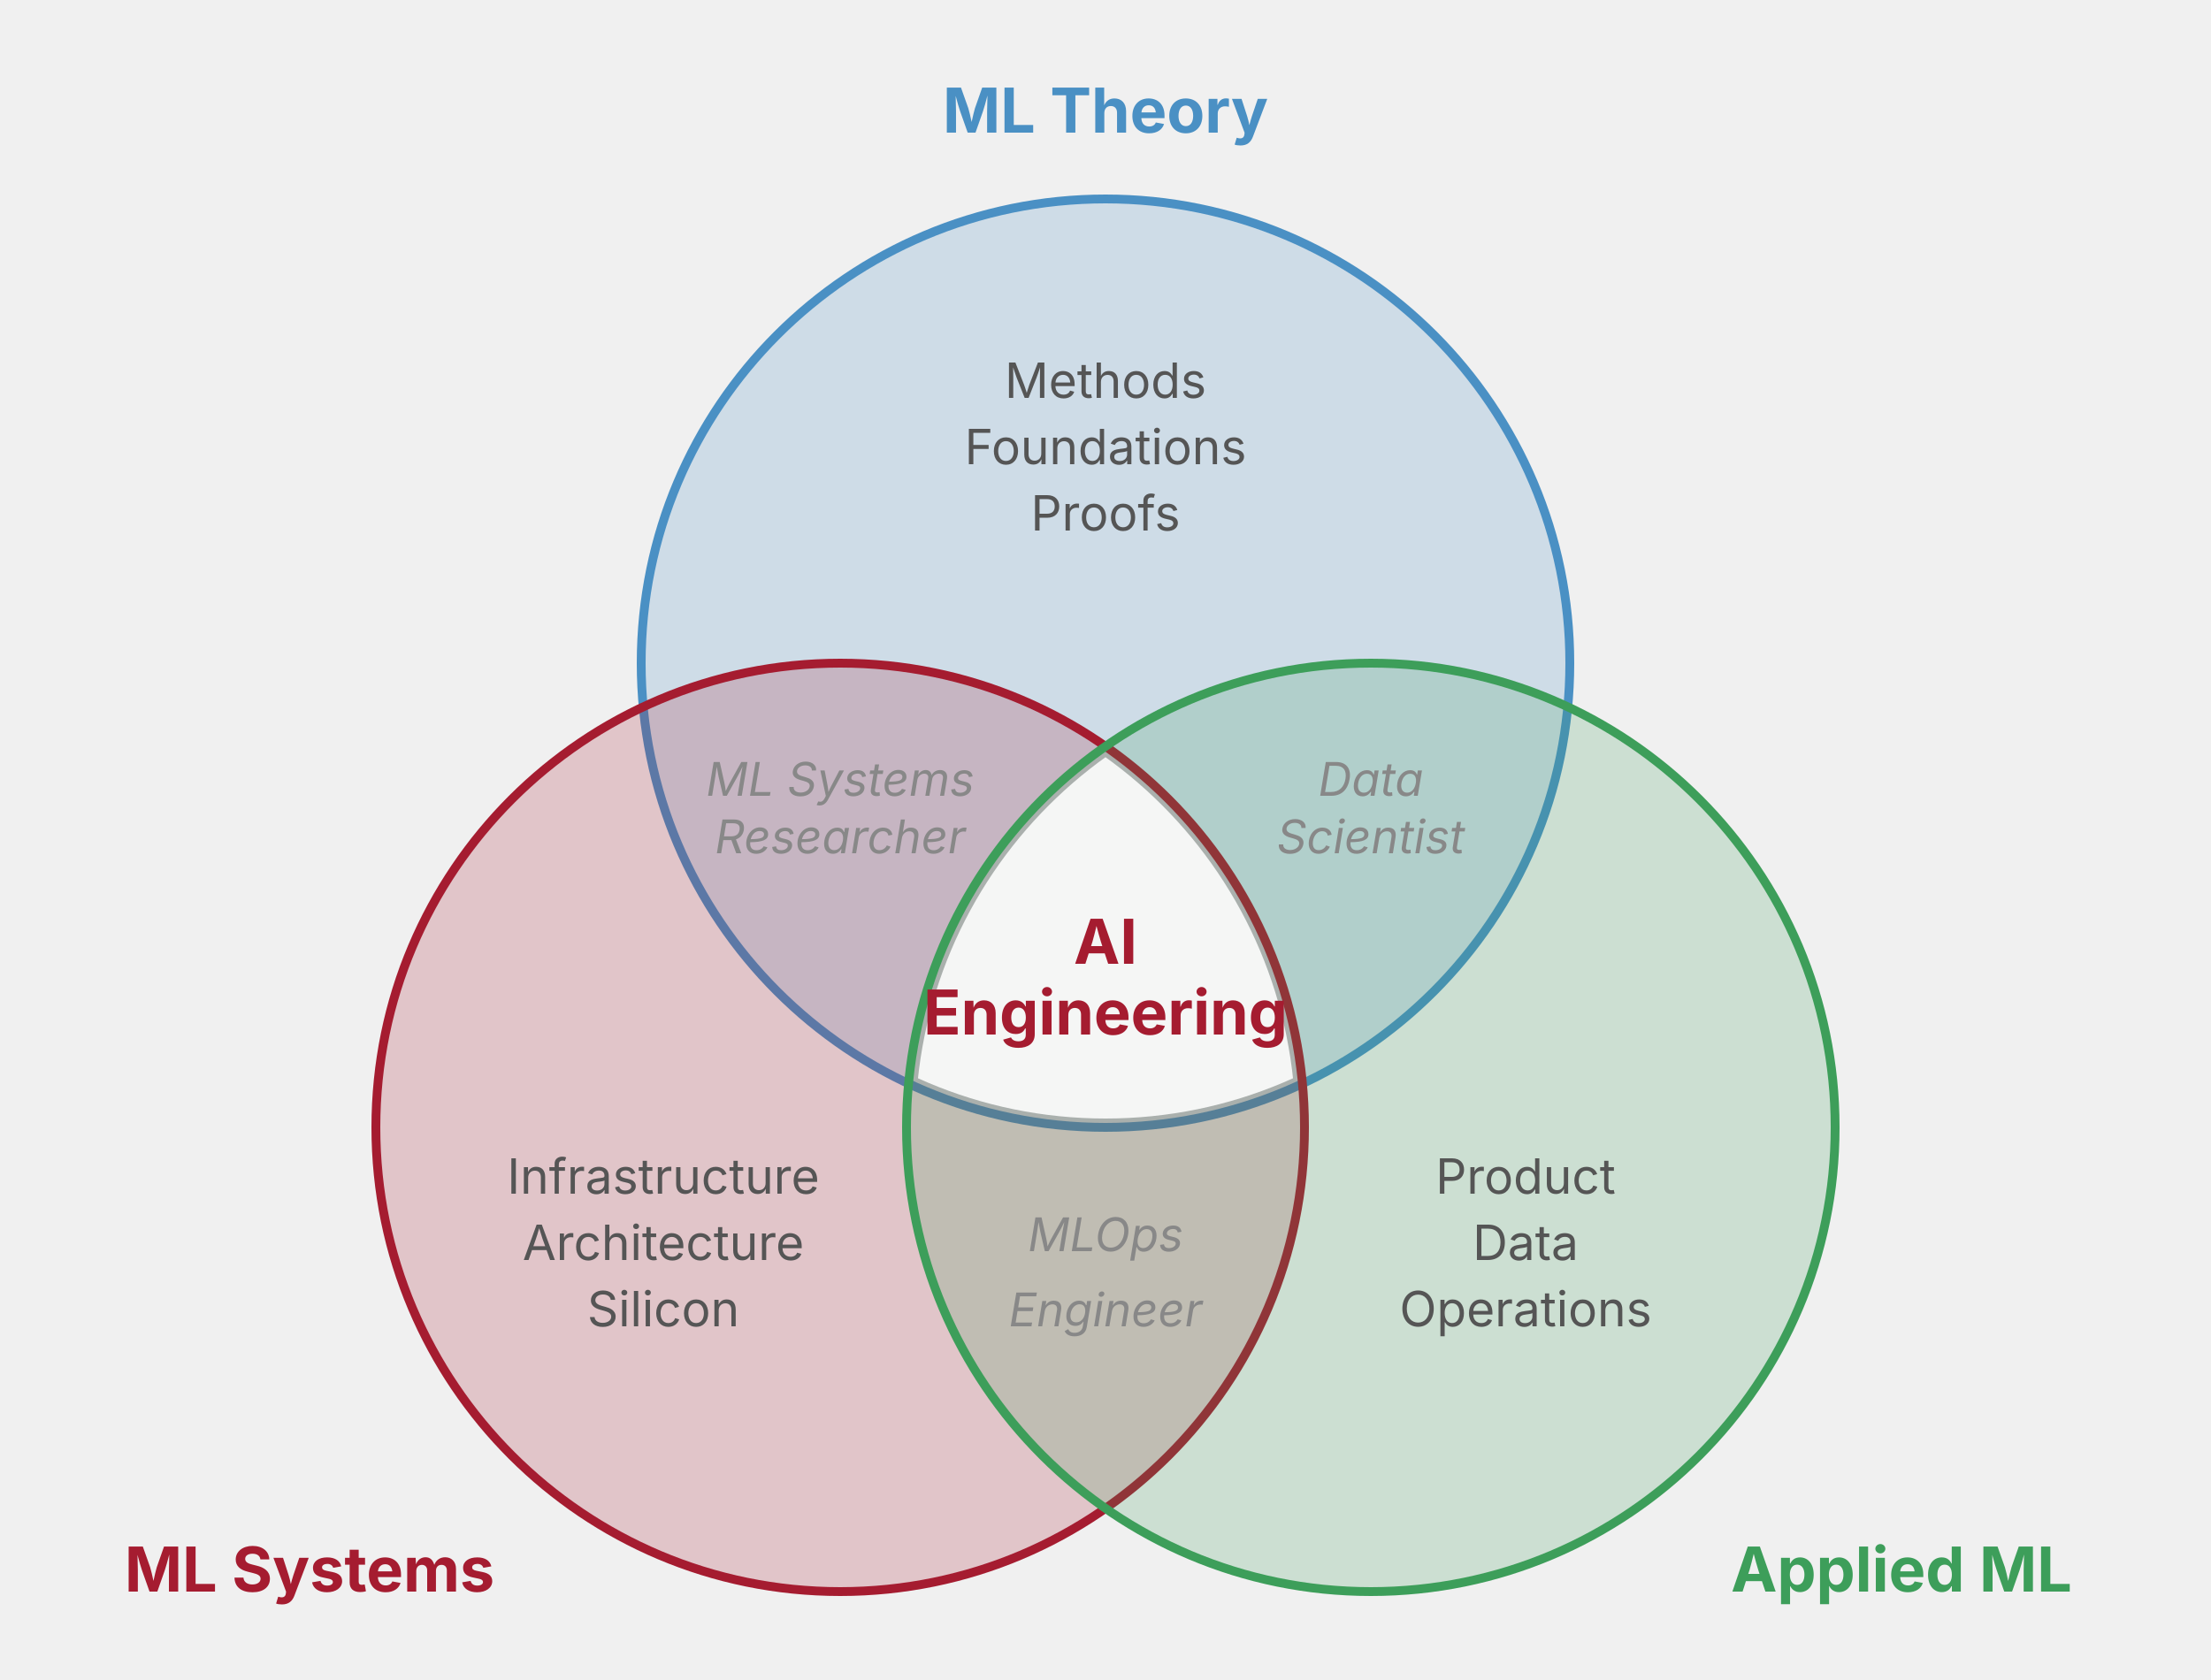
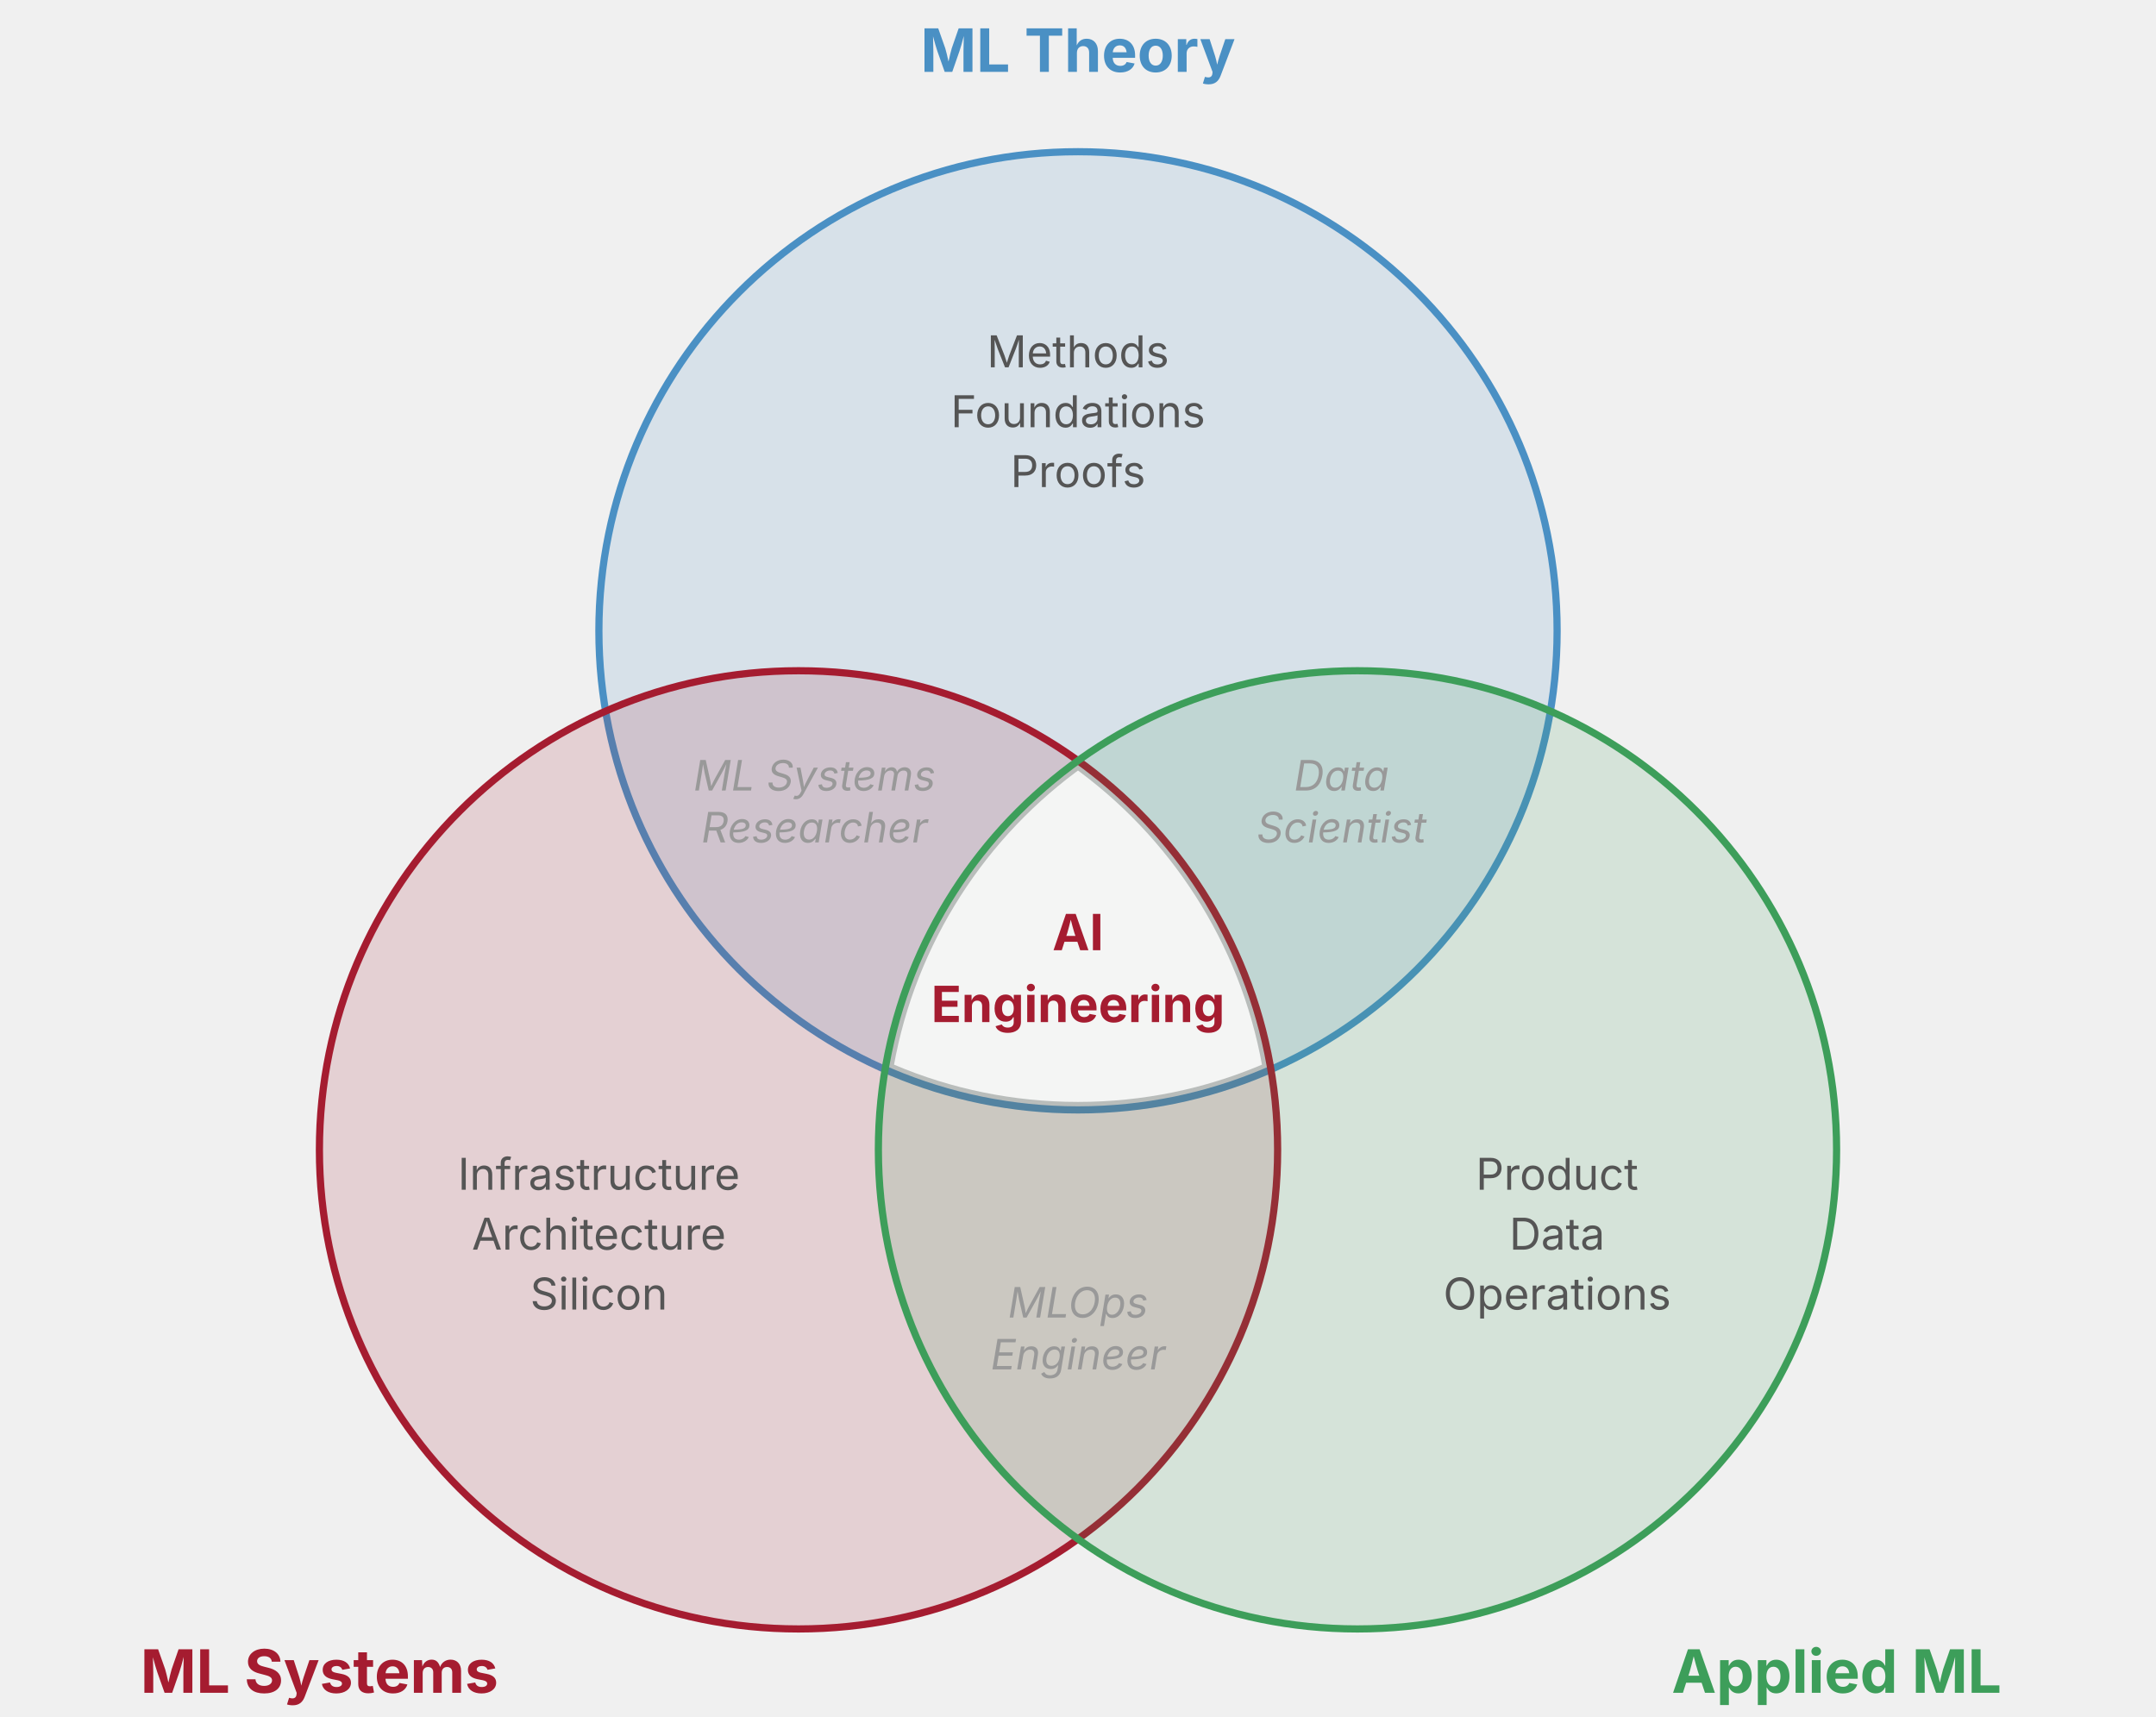
- <svg xmlns="http://www.w3.org/2000/svg" viewBox="0 0 500 380">
+ <svg xmlns="http://www.w3.org/2000/svg" viewBox="0 -10 540 430">
  <defs>
    <style>
-       .circle { fill-opacity: 0.2; stroke-width: 2; }
-       .label { font-family: 'Inter', 'Helvetica Neue', Helvetica, Arial, sans-serif; font-weight: 700; font-size: 14px; }
+       .circle { fill-opacity: 0.15; stroke-width: 1.8; }
+       .label { font-family: 'Inter', 'Helvetica Neue', Helvetica, Arial, sans-serif; font-weight: 700; font-size: 15px; }
      .sublabel { font-family: 'Inter', 'Helvetica Neue', Helvetica, Arial, sans-serif; font-size: 11px; fill: #555; }
-       .intersection { font-family: 'Inter', 'Helvetica Neue', Helvetica, Arial, sans-serif; font-size: 10.5px; font-style: italic; fill: #888; }
-       .center { font-family: 'Inter', 'Helvetica Neue', Helvetica, Arial, sans-serif; font-weight: 700; font-size: 14px; fill: #A51C30; }
+       .intersection { font-family: 'Inter', 'Helvetica Neue', Helvetica, Arial, sans-serif; font-size: 10.5px; font-style: italic; fill: #999; }
+       .center { font-family: 'Inter', 'Helvetica Neue', Helvetica, Arial, sans-serif; font-weight: 700; font-size: 12.5px; fill: #A51C30; }
    </style>
    <clipPath id="clipTheory">
-       <circle cx="250" cy="150" r="103" />
+       <circle cx="270" cy="148" r="118" />
    </clipPath>
    <clipPath id="clipSystems">
-       <circle cx="190" cy="255" r="103" />
+       <circle cx="200" cy="278" r="118" />
    </clipPath>
  </defs>
-   <rect width="500" height="380" fill="none" />
-   <circle cx="250" cy="150" r="105" class="circle" fill="#4a90c4" stroke="#4a90c4" />
-   <circle cx="190" cy="255" r="105" class="circle" fill="#A51C30" stroke="#A51C30" />
-   <circle cx="310" cy="255" r="105" class="circle" fill="#3d9e5a" stroke="#3d9e5a" />
+   <rect width="540" height="420" fill="none" />
+   <circle cx="270" cy="148" r="120" class="circle" fill="#4a90c4" stroke="#4a90c4" />
+   <circle cx="200" cy="278" r="120" class="circle" fill="#A51C30" stroke="#A51C30" />
+   <circle cx="340" cy="278" r="120" class="circle" fill="#3d9e5a" stroke="#3d9e5a" />
  <g clip-path="url(#clipTheory)">
    <g clip-path="url(#clipSystems)">
-       <circle cx="310" cy="255" r="103" fill="white" fill-opacity="0.88" />
+       <circle cx="340" cy="278" r="118" fill="white" fill-opacity="0.84" />
    </g>
  </g>
-   <text x="250" y="30" text-anchor="middle" class="label" fill="#4a90c4">ML Theory</text>
-   <text x="70" y="360" text-anchor="middle" class="label" fill="#A51C30">ML Systems</text>
-   <text x="430" y="360" text-anchor="middle" class="label" fill="#3d9e5a">Applied ML</text>
-   <text x="250" y="90" text-anchor="middle" class="sublabel">Methods</text>
-   <text x="250" y="105" text-anchor="middle" class="sublabel">Foundations</text>
-   <text x="250" y="120" text-anchor="middle" class="sublabel">Proofs</text>
-   <text x="150" y="270" text-anchor="middle" class="sublabel">Infrastructure</text>
-   <text x="150" y="285" text-anchor="middle" class="sublabel">Architecture</text>
-   <text x="150" y="300" text-anchor="middle" class="sublabel">Silicon</text>
-   <text x="345" y="270" text-anchor="middle" class="sublabel">Product</text>
-   <text x="345" y="285" text-anchor="middle" class="sublabel">Data</text>
-   <text x="345" y="300" text-anchor="middle" class="sublabel">Operations</text>
-   <text x="190" y="180" text-anchor="middle" class="intersection">ML Systems</text>
-   <text x="190" y="193" text-anchor="middle" class="intersection">Researcher</text>
-   <text x="310" y="180" text-anchor="middle" class="intersection">Data</text>
-   <text x="310" y="193" text-anchor="middle" class="intersection">Scientist</text>
-   <text x="250" y="283" text-anchor="middle" class="intersection">MLOps</text>
-   <text x="250" y="300" text-anchor="middle" class="intersection">Engineer</text>
-   <text x="250" y="218" text-anchor="middle" class="center">AI</text>
-   <text x="250" y="234" text-anchor="middle" class="center">Engineering</text>
+   <text x="270" y="8" text-anchor="middle" class="label" fill="#4a90c4">ML Theory</text>
+   <text x="80" y="414" text-anchor="middle" class="label" fill="#A51C30">ML Systems</text>
+   <text x="460" y="414" text-anchor="middle" class="label" fill="#3d9e5a">Applied ML</text>
+   <text x="270" y="82" text-anchor="middle" class="sublabel">Methods</text>
+   <text x="270" y="97" text-anchor="middle" class="sublabel">Foundations</text>
+   <text x="270" y="112" text-anchor="middle" class="sublabel">Proofs</text>
+   <text x="150" y="288" text-anchor="middle" class="sublabel">Infrastructure</text>
+   <text x="150" y="303" text-anchor="middle" class="sublabel">Architecture</text>
+   <text x="150" y="318" text-anchor="middle" class="sublabel">Silicon</text>
+   <text x="390" y="288" text-anchor="middle" class="sublabel">Product</text>
+   <text x="390" y="303" text-anchor="middle" class="sublabel">Data</text>
+   <text x="390" y="318" text-anchor="middle" class="sublabel">Operations</text>
+   <text x="204" y="188" text-anchor="middle" class="intersection">ML Systems</text>
+   <text x="204" y="201" text-anchor="middle" class="intersection">Researcher</text>
+   <text x="336" y="188" text-anchor="middle" class="intersection">Data</text>
+   <text x="336" y="201" text-anchor="middle" class="intersection">Scientist</text>
+   <text x="270" y="320" text-anchor="middle" class="intersection">MLOps</text>
+   <text x="270" y="333" text-anchor="middle" class="intersection">Engineer</text>
+   <text x="270" y="228" text-anchor="middle" class="center">AI</text>
+   <text x="270" y="246" text-anchor="middle" class="center">Engineering</text>
</svg>
